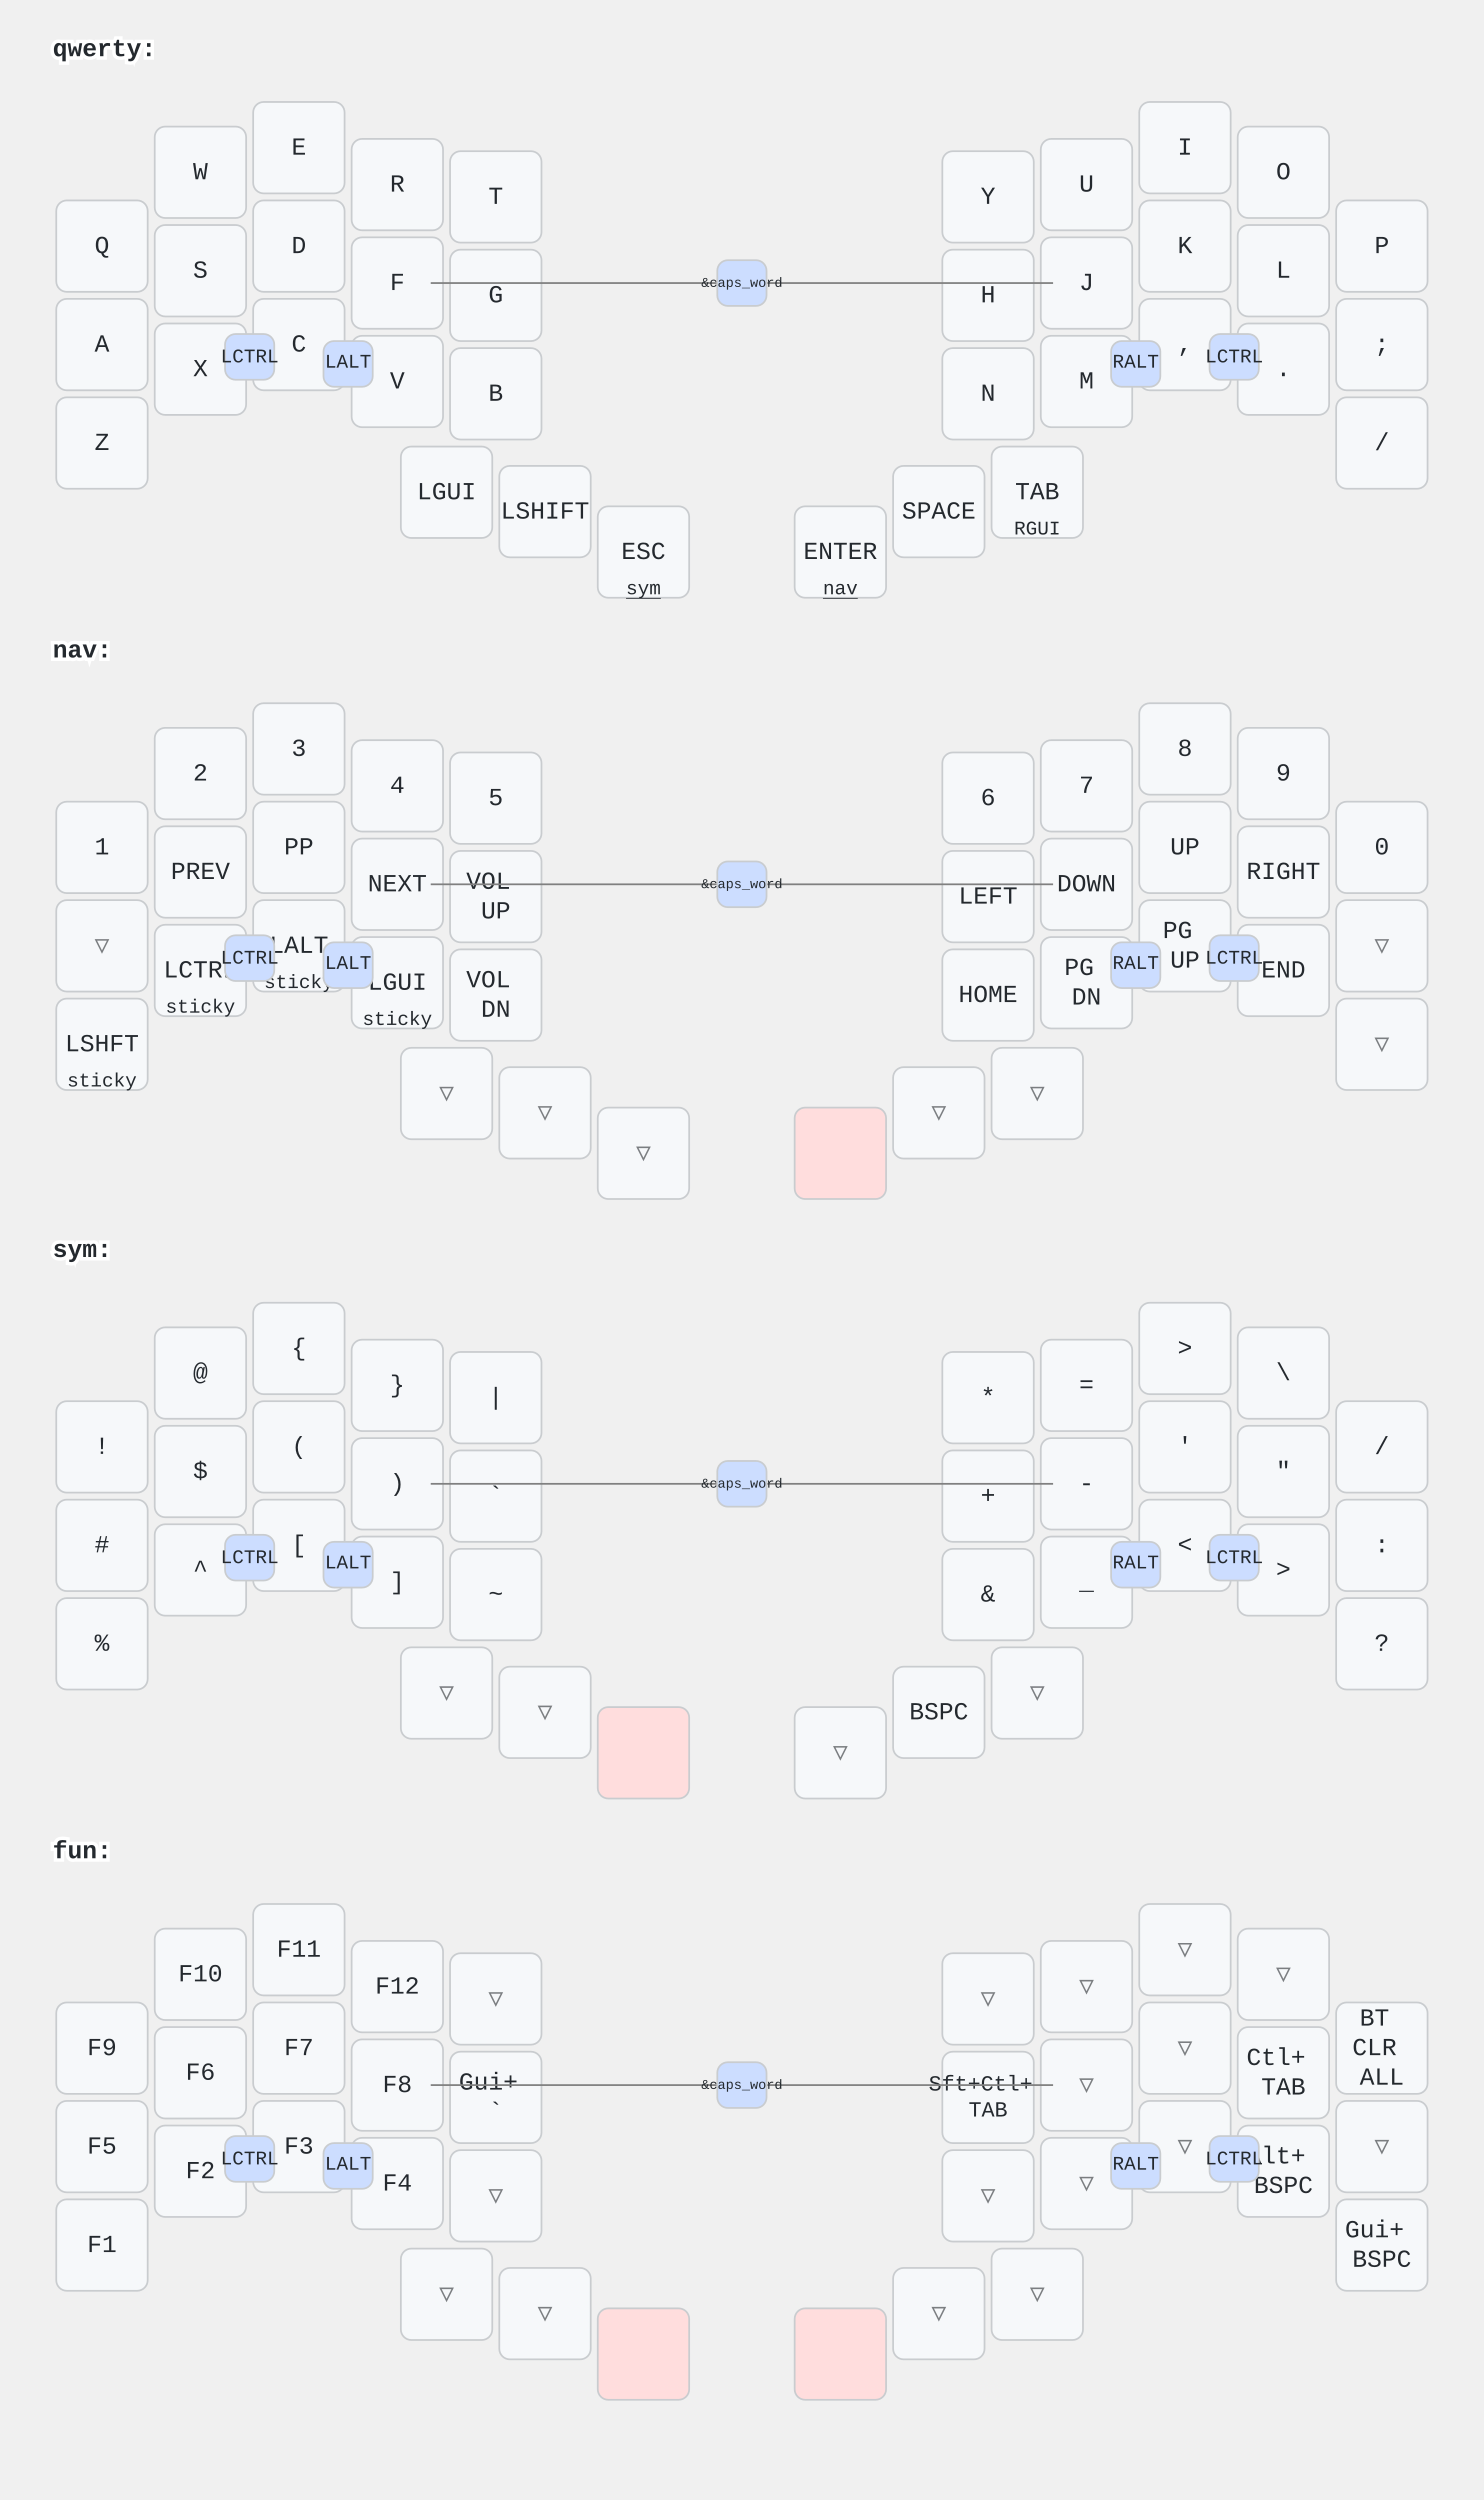
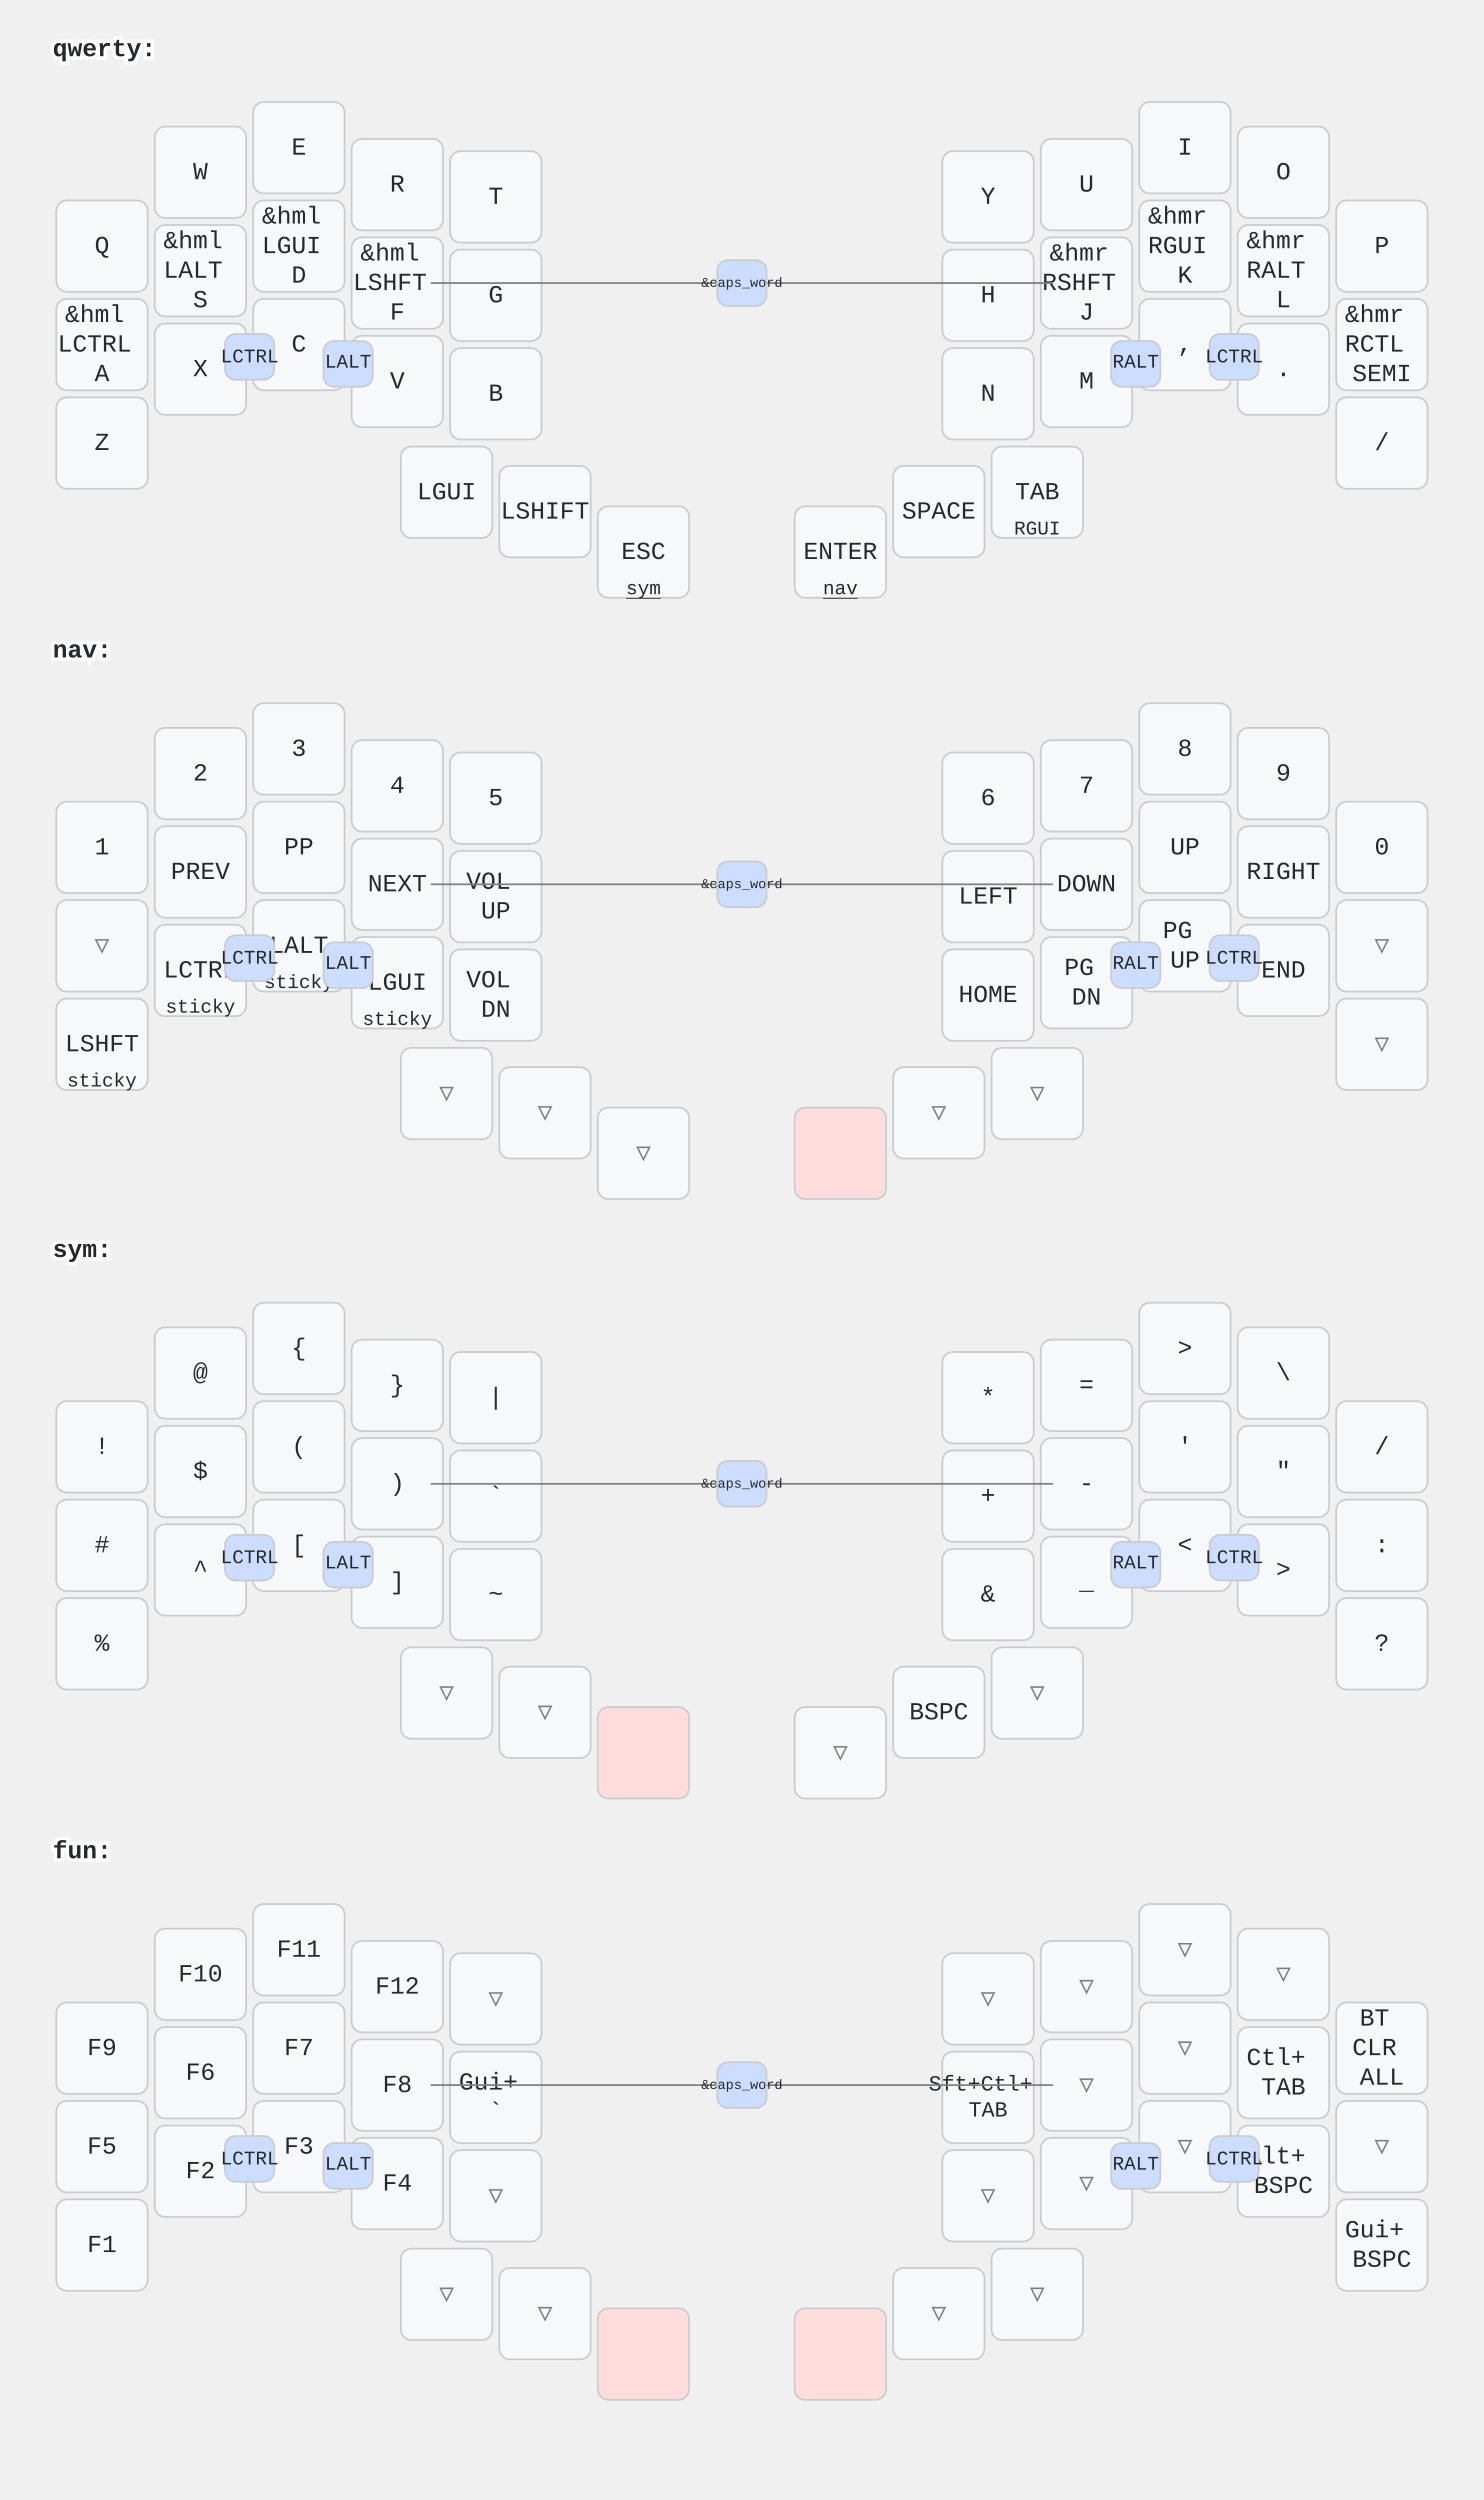
<svg xmlns="http://www.w3.org/2000/svg" width="844" height="1422" viewBox="0 0 844 1422" class="keymap">
  <style>/* inherit to force styles through use tags */
svg path {
    fill: inherit;
}

/* font and background color specifications */
svg.keymap {
    font-family: SFMono-Regular,Consolas,Liberation Mono,Menlo,monospace;
    font-size: 14px;
    font-kerning: normal;
    text-rendering: optimizeLegibility;
    fill: #24292e;
}

/* default key styling */
rect.key {
    fill: #f6f8fa;
}

rect.key, rect.combo {
    stroke: #c9cccf;
    stroke-width: 1;
}

/* default key side styling, only used is draw_key_sides is set */
rect.side {
    filter: brightness(90%);
}

/* color accent for combo boxes */
rect.combo, rect.combo-separate {
    fill: #cdf;
}

/* color accent for held keys */
rect.held, rect.combo.held {
    fill: #fdd;
}

/* color accent for ghost (optional) keys */
rect.ghost, rect.combo.ghost {
    stroke-dasharray: 4, 4;
    stroke-width: 2;
}

text {
    text-anchor: middle;
    dominant-baseline: middle;
}

/* styling for layer labels */
text.label {
    font-weight: bold;
    text-anchor: start;
    stroke: white;
    stroke-width: 4;
    paint-order: stroke;
}

/* styling for optional footer */
text.footer {
    text-anchor: end;
    dominant-baseline: auto;
    stroke: white;
    stroke-width: 4;
    paint-order: stroke;
}

/* styling for combo tap, and key hold/shifted label text */
text.combo, text.hold, text.shifted {
    font-size: 11px;
}

text.hold {
    text-anchor: middle;
    dominant-baseline: auto;
}

text.shifted {
    text-anchor: middle;
    dominant-baseline: hanging;
}

text.layer-activator {
    text-decoration: underline;
}

/* styling for hold/shifted label text in combo box */
text.combo.hold, text.combo.shifted {
    font-size: 8px;
}

/* lighter symbol for transparent keys */
text.trans {
    fill: #7b7e81;
}

/* styling for combo dendrons */
path.combo {
    stroke-width: 1;
    stroke: gray;
    fill: none;
}

/* Start Tabler Icons Cleanup */
/* cannot use height/width with glyphs */
.icon-tabler &gt; path {
    fill: inherit;
    stroke: inherit;
    stroke-width: 2;
}
/* hide tabler's default box */
.icon-tabler &gt; path[stroke="none"][fill="none"] {
    visibility: hidden;
}
/* End Tabler Icons Cleanup */
</style>
  <g transform="translate(30, 0)" class="layer-qwerty">
    <text x="0" y="28" class="label" id="qwerty">qwerty:</text>
    <g transform="translate(0, 56)">
      <g transform="translate(28, 84)" class="key keypos-0">
        <rect rx="6" ry="6" x="-26" y="-26" width="52" height="52" class="key" />
        <text x="0" y="0" class="key tap">Q</text>
      </g>
      <g transform="translate(84, 42)" class="key keypos-1">
        <rect rx="6" ry="6" x="-26" y="-26" width="52" height="52" class="key" />
        <text x="0" y="0" class="key tap">W</text>
      </g>
      <g transform="translate(140, 28)" class="key keypos-2">
        <rect rx="6" ry="6" x="-26" y="-26" width="52" height="52" class="key" />
        <text x="0" y="0" class="key tap">E</text>
      </g>
      <g transform="translate(196, 49)" class="key keypos-3">
        <rect rx="6" ry="6" x="-26" y="-26" width="52" height="52" class="key" />
        <text x="0" y="0" class="key tap">R</text>
      </g>
      <g transform="translate(252, 56)" class="key keypos-4">
        <rect rx="6" ry="6" x="-26" y="-26" width="52" height="52" class="key" />
        <text x="0" y="0" class="key tap">T</text>
      </g>
      <g transform="translate(532, 56)" class="key keypos-5">
        <rect rx="6" ry="6" x="-26" y="-26" width="52" height="52" class="key" />
        <text x="0" y="0" class="key tap">Y</text>
      </g>
      <g transform="translate(588, 49)" class="key keypos-6">
        <rect rx="6" ry="6" x="-26" y="-26" width="52" height="52" class="key" />
        <text x="0" y="0" class="key tap">U</text>
      </g>
      <g transform="translate(644, 28)" class="key keypos-7">
        <rect rx="6" ry="6" x="-26" y="-26" width="52" height="52" class="key" />
        <text x="0" y="0" class="key tap">I</text>
      </g>
      <g transform="translate(700, 42)" class="key keypos-8">
        <rect rx="6" ry="6" x="-26" y="-26" width="52" height="52" class="key" />
        <text x="0" y="0" class="key tap">O</text>
      </g>
      <g transform="translate(756, 84)" class="key keypos-9">
        <rect rx="6" ry="6" x="-26" y="-26" width="52" height="52" class="key" />
        <text x="0" y="0" class="key tap">P</text>
      </g>
      <g transform="translate(28, 140)" class="key keypos-10">
        <rect rx="6" ry="6" x="-26" y="-26" width="52" height="52" class="key" />
-         <text x="0" y="0" class="key tap">A</text>
+         <text x="0" y="0" class="key tap">
+           <tspan x="0" dy="-1.2em">&amp;hml</tspan>
+           <tspan x="0" dy="1.2em">LCTRL</tspan>
+           <tspan x="0" dy="1.2em">A</tspan>
+         </text>
      </g>
      <g transform="translate(84, 98)" class="key keypos-11">
        <rect rx="6" ry="6" x="-26" y="-26" width="52" height="52" class="key" />
-         <text x="0" y="0" class="key tap">S</text>
+         <text x="0" y="0" class="key tap">
+           <tspan x="0" dy="-1.2em">&amp;hml</tspan>
+           <tspan x="0" dy="1.2em">LALT</tspan>
+           <tspan x="0" dy="1.2em">S</tspan>
+         </text>
      </g>
      <g transform="translate(140, 84)" class="key keypos-12">
        <rect rx="6" ry="6" x="-26" y="-26" width="52" height="52" class="key" />
-         <text x="0" y="0" class="key tap">D</text>
+         <text x="0" y="0" class="key tap">
+           <tspan x="0" dy="-1.2em">&amp;hml</tspan>
+           <tspan x="0" dy="1.2em">LGUI</tspan>
+           <tspan x="0" dy="1.2em">D</tspan>
+         </text>
      </g>
      <g transform="translate(196, 105)" class="key keypos-13">
        <rect rx="6" ry="6" x="-26" y="-26" width="52" height="52" class="key" />
-         <text x="0" y="0" class="key tap">F</text>
+         <text x="0" y="0" class="key tap">
+           <tspan x="0" dy="-1.2em">&amp;hml</tspan>
+           <tspan x="0" dy="1.2em">LSHFT</tspan>
+           <tspan x="0" dy="1.2em">F</tspan>
+         </text>
      </g>
      <g transform="translate(252, 112)" class="key keypos-14">
        <rect rx="6" ry="6" x="-26" y="-26" width="52" height="52" class="key" />
        <text x="0" y="0" class="key tap">G</text>
      </g>
      <g transform="translate(532, 112)" class="key keypos-15">
        <rect rx="6" ry="6" x="-26" y="-26" width="52" height="52" class="key" />
        <text x="0" y="0" class="key tap">H</text>
      </g>
      <g transform="translate(588, 105)" class="key keypos-16">
        <rect rx="6" ry="6" x="-26" y="-26" width="52" height="52" class="key" />
-         <text x="0" y="0" class="key tap">J</text>
+         <text x="0" y="0" class="key tap">
+           <tspan x="0" dy="-1.2em">&amp;hmr</tspan>
+           <tspan x="0" dy="1.2em">RSHFT</tspan>
+           <tspan x="0" dy="1.2em">J</tspan>
+         </text>
      </g>
      <g transform="translate(644, 84)" class="key keypos-17">
        <rect rx="6" ry="6" x="-26" y="-26" width="52" height="52" class="key" />
-         <text x="0" y="0" class="key tap">K</text>
+         <text x="0" y="0" class="key tap">
+           <tspan x="0" dy="-1.2em">&amp;hmr</tspan>
+           <tspan x="0" dy="1.2em">RGUI</tspan>
+           <tspan x="0" dy="1.2em">K</tspan>
+         </text>
      </g>
      <g transform="translate(700, 98)" class="key keypos-18">
        <rect rx="6" ry="6" x="-26" y="-26" width="52" height="52" class="key" />
-         <text x="0" y="0" class="key tap">L</text>
+         <text x="0" y="0" class="key tap">
+           <tspan x="0" dy="-1.2em">&amp;hmr</tspan>
+           <tspan x="0" dy="1.2em">RALT</tspan>
+           <tspan x="0" dy="1.2em">L</tspan>
+         </text>
      </g>
      <g transform="translate(756, 140)" class="key keypos-19">
        <rect rx="6" ry="6" x="-26" y="-26" width="52" height="52" class="key" />
-         <text x="0" y="0" class="key tap">;</text>
+         <text x="0" y="0" class="key tap">
+           <tspan x="0" dy="-1.2em">&amp;hmr</tspan>
+           <tspan x="0" dy="1.2em">RCTL</tspan>
+           <tspan x="0" dy="1.2em">SEMI</tspan>
+         </text>
      </g>
      <g transform="translate(28, 196)" class="key keypos-20">
        <rect rx="6" ry="6" x="-26" y="-26" width="52" height="52" class="key" />
        <text x="0" y="0" class="key tap">Z</text>
      </g>
      <g transform="translate(84, 154)" class="key keypos-21">
        <rect rx="6" ry="6" x="-26" y="-26" width="52" height="52" class="key" />
        <text x="0" y="0" class="key tap">X</text>
      </g>
      <g transform="translate(140, 140)" class="key keypos-22">
        <rect rx="6" ry="6" x="-26" y="-26" width="52" height="52" class="key" />
        <text x="0" y="0" class="key tap">C</text>
      </g>
      <g transform="translate(196, 161)" class="key keypos-23">
        <rect rx="6" ry="6" x="-26" y="-26" width="52" height="52" class="key" />
        <text x="0" y="0" class="key tap">V</text>
      </g>
      <g transform="translate(252, 168)" class="key keypos-24">
        <rect rx="6" ry="6" x="-26" y="-26" width="52" height="52" class="key" />
        <text x="0" y="0" class="key tap">B</text>
      </g>
      <g transform="translate(532, 168)" class="key keypos-25">
        <rect rx="6" ry="6" x="-26" y="-26" width="52" height="52" class="key" />
        <text x="0" y="0" class="key tap">N</text>
      </g>
      <g transform="translate(588, 161)" class="key keypos-26">
        <rect rx="6" ry="6" x="-26" y="-26" width="52" height="52" class="key" />
        <text x="0" y="0" class="key tap">M</text>
      </g>
      <g transform="translate(644, 140)" class="key keypos-27">
        <rect rx="6" ry="6" x="-26" y="-26" width="52" height="52" class="key" />
        <text x="0" y="0" class="key tap">,</text>
      </g>
      <g transform="translate(700, 154)" class="key keypos-28">
        <rect rx="6" ry="6" x="-26" y="-26" width="52" height="52" class="key" />
        <text x="0" y="0" class="key tap">.</text>
      </g>
      <g transform="translate(756, 196)" class="key keypos-29">
        <rect rx="6" ry="6" x="-26" y="-26" width="52" height="52" class="key" />
        <text x="0" y="0" class="key tap">/</text>
      </g>
      <g transform="translate(224, 224)" class="key keypos-30">
        <rect rx="6" ry="6" x="-26" y="-26" width="52" height="52" class="key" />
        <text x="0" y="0" class="key tap">LGUI</text>
      </g>
      <g transform="translate(280, 235)" class="key keypos-31">
        <rect rx="6" ry="6" x="-26" y="-26" width="52" height="52" class="key" />
        <text x="0" y="0" class="key tap">LSHIFT</text>
      </g>
      <g transform="translate(336, 258)" class="key keypos-32">
        <rect rx="6" ry="6" x="-26" y="-26" width="52" height="52" class="key" />
        <text x="0" y="0" class="key tap">ESC</text>
        <a href="#sym">
          <text x="0" y="24" class="key hold layer-activator">sym</text>
        </a>
      </g>
      <g transform="translate(448, 258)" class="key keypos-33">
        <rect rx="6" ry="6" x="-26" y="-26" width="52" height="52" class="key" />
        <text x="0" y="0" class="key tap">ENTER</text>
        <a href="#nav">
          <text x="0" y="24" class="key hold layer-activator">nav</text>
        </a>
      </g>
      <g transform="translate(504, 235)" class="key keypos-34">
        <rect rx="6" ry="6" x="-26" y="-26" width="52" height="52" class="key" />
        <text x="0" y="0" class="key tap">SPACE</text>
      </g>
      <g transform="translate(560, 224)" class="key keypos-35">
        <rect rx="6" ry="6" x="-26" y="-26" width="52" height="52" class="key" />
        <text x="0" y="0" class="key tap">TAB</text>
        <text x="0" y="24" class="key hold">RGUI</text>
      </g>
      <g class="combo combopos-0">
        <path d="M392,105 l-177,0" class="combo" />
        <path d="M392,105 l177,0" class="combo" />
        <rect rx="6" ry="6" x="378" y="92" width="28" height="26" class="combo" />
        <text x="392" y="105" class="combo tap">
          <tspan style="font-size: 70%">&amp;caps_word</tspan>
        </text>
      </g>
      <g class="combo combopos-1">
        <rect rx="6" ry="6" x="98" y="134" width="28" height="26" class="combo" />
        <text x="112" y="147" class="combo tap">LCTRL</text>
      </g>
      <g class="combo combopos-2">
        <rect rx="6" ry="6" x="154" y="138" width="28" height="26" class="combo" />
        <text x="168" y="150" class="combo tap">LALT</text>
      </g>
      <g class="combo combopos-3">
        <rect rx="6" ry="6" x="602" y="138" width="28" height="26" class="combo" />
        <text x="616" y="150" class="combo tap">RALT</text>
      </g>
      <g class="combo combopos-4">
        <rect rx="6" ry="6" x="658" y="134" width="28" height="26" class="combo" />
        <text x="672" y="147" class="combo tap">LCTRL</text>
      </g>
    </g>
  </g>
  <g transform="translate(30, 342)" class="layer-nav">
    <text x="0" y="28" class="label" id="nav">nav:</text>
    <g transform="translate(0, 56)">
      <g transform="translate(28, 84)" class="key keypos-0">
        <rect rx="6" ry="6" x="-26" y="-26" width="52" height="52" class="key" />
        <text x="0" y="0" class="key tap">1</text>
      </g>
      <g transform="translate(84, 42)" class="key keypos-1">
        <rect rx="6" ry="6" x="-26" y="-26" width="52" height="52" class="key" />
        <text x="0" y="0" class="key tap">2</text>
      </g>
      <g transform="translate(140, 28)" class="key keypos-2">
        <rect rx="6" ry="6" x="-26" y="-26" width="52" height="52" class="key" />
        <text x="0" y="0" class="key tap">3</text>
      </g>
      <g transform="translate(196, 49)" class="key keypos-3">
        <rect rx="6" ry="6" x="-26" y="-26" width="52" height="52" class="key" />
        <text x="0" y="0" class="key tap">4</text>
      </g>
      <g transform="translate(252, 56)" class="key keypos-4">
        <rect rx="6" ry="6" x="-26" y="-26" width="52" height="52" class="key" />
        <text x="0" y="0" class="key tap">5</text>
      </g>
      <g transform="translate(532, 56)" class="key keypos-5">
        <rect rx="6" ry="6" x="-26" y="-26" width="52" height="52" class="key" />
        <text x="0" y="0" class="key tap">6</text>
      </g>
      <g transform="translate(588, 49)" class="key keypos-6">
        <rect rx="6" ry="6" x="-26" y="-26" width="52" height="52" class="key" />
        <text x="0" y="0" class="key tap">7</text>
      </g>
      <g transform="translate(644, 28)" class="key keypos-7">
        <rect rx="6" ry="6" x="-26" y="-26" width="52" height="52" class="key" />
        <text x="0" y="0" class="key tap">8</text>
      </g>
      <g transform="translate(700, 42)" class="key keypos-8">
        <rect rx="6" ry="6" x="-26" y="-26" width="52" height="52" class="key" />
        <text x="0" y="0" class="key tap">9</text>
      </g>
      <g transform="translate(756, 84)" class="key keypos-9">
        <rect rx="6" ry="6" x="-26" y="-26" width="52" height="52" class="key" />
        <text x="0" y="0" class="key tap">0</text>
      </g>
      <g transform="translate(28, 140)" class="key trans keypos-10">
        <rect rx="6" ry="6" x="-26" y="-26" width="52" height="52" class="key trans" />
        <text x="0" y="0" class="key trans tap">▽</text>
      </g>
      <g transform="translate(84, 98)" class="key keypos-11">
        <rect rx="6" ry="6" x="-26" y="-26" width="52" height="52" class="key" />
        <text x="0" y="0" class="key tap">PREV</text>
      </g>
      <g transform="translate(140, 84)" class="key keypos-12">
        <rect rx="6" ry="6" x="-26" y="-26" width="52" height="52" class="key" />
        <text x="0" y="0" class="key tap">PP</text>
      </g>
      <g transform="translate(196, 105)" class="key keypos-13">
        <rect rx="6" ry="6" x="-26" y="-26" width="52" height="52" class="key" />
        <text x="0" y="0" class="key tap">NEXT</text>
      </g>
      <g transform="translate(252, 112)" class="key keypos-14">
        <rect rx="6" ry="6" x="-26" y="-26" width="52" height="52" class="key" />
        <text x="0" y="0" class="key tap">
          <tspan x="0" dy="-0.6em">VOL</tspan>
          <tspan x="0" dy="1.2em">UP</tspan>
        </text>
      </g>
      <g transform="translate(532, 112)" class="key keypos-15">
        <rect rx="6" ry="6" x="-26" y="-26" width="52" height="52" class="key" />
        <text x="0" y="0" class="key tap">LEFT</text>
      </g>
      <g transform="translate(588, 105)" class="key keypos-16">
        <rect rx="6" ry="6" x="-26" y="-26" width="52" height="52" class="key" />
        <text x="0" y="0" class="key tap">DOWN</text>
      </g>
      <g transform="translate(644, 84)" class="key keypos-17">
        <rect rx="6" ry="6" x="-26" y="-26" width="52" height="52" class="key" />
        <text x="0" y="0" class="key tap">UP</text>
      </g>
      <g transform="translate(700, 98)" class="key keypos-18">
        <rect rx="6" ry="6" x="-26" y="-26" width="52" height="52" class="key" />
        <text x="0" y="0" class="key tap">RIGHT</text>
      </g>
      <g transform="translate(756, 140)" class="key trans keypos-19">
        <rect rx="6" ry="6" x="-26" y="-26" width="52" height="52" class="key trans" />
        <text x="0" y="0" class="key trans tap">▽</text>
      </g>
      <g transform="translate(28, 196)" class="key keypos-20">
        <rect rx="6" ry="6" x="-26" y="-26" width="52" height="52" class="key" />
        <text x="0" y="0" class="key tap">LSHFT</text>
        <text x="0" y="24" class="key hold">sticky</text>
      </g>
      <g transform="translate(84, 154)" class="key keypos-21">
        <rect rx="6" ry="6" x="-26" y="-26" width="52" height="52" class="key" />
        <text x="0" y="0" class="key tap">LCTRL</text>
        <text x="0" y="24" class="key hold">sticky</text>
      </g>
      <g transform="translate(140, 140)" class="key keypos-22">
        <rect rx="6" ry="6" x="-26" y="-26" width="52" height="52" class="key" />
        <text x="0" y="0" class="key tap">LALT</text>
        <text x="0" y="24" class="key hold">sticky</text>
      </g>
      <g transform="translate(196, 161)" class="key keypos-23">
        <rect rx="6" ry="6" x="-26" y="-26" width="52" height="52" class="key" />
        <text x="0" y="0" class="key tap">LGUI</text>
        <text x="0" y="24" class="key hold">sticky</text>
      </g>
      <g transform="translate(252, 168)" class="key keypos-24">
        <rect rx="6" ry="6" x="-26" y="-26" width="52" height="52" class="key" />
        <text x="0" y="0" class="key tap">
          <tspan x="0" dy="-0.6em">VOL</tspan>
          <tspan x="0" dy="1.2em">DN</tspan>
        </text>
      </g>
      <g transform="translate(532, 168)" class="key keypos-25">
        <rect rx="6" ry="6" x="-26" y="-26" width="52" height="52" class="key" />
        <text x="0" y="0" class="key tap">HOME</text>
      </g>
      <g transform="translate(588, 161)" class="key keypos-26">
        <rect rx="6" ry="6" x="-26" y="-26" width="52" height="52" class="key" />
        <text x="0" y="0" class="key tap">
          <tspan x="0" dy="-0.6em">PG</tspan>
          <tspan x="0" dy="1.2em">DN</tspan>
        </text>
      </g>
      <g transform="translate(644, 140)" class="key keypos-27">
        <rect rx="6" ry="6" x="-26" y="-26" width="52" height="52" class="key" />
        <text x="0" y="0" class="key tap">
          <tspan x="0" dy="-0.6em">PG</tspan>
          <tspan x="0" dy="1.2em">UP</tspan>
        </text>
      </g>
      <g transform="translate(700, 154)" class="key keypos-28">
        <rect rx="6" ry="6" x="-26" y="-26" width="52" height="52" class="key" />
        <text x="0" y="0" class="key tap">END</text>
      </g>
      <g transform="translate(756, 196)" class="key trans keypos-29">
        <rect rx="6" ry="6" x="-26" y="-26" width="52" height="52" class="key trans" />
        <text x="0" y="0" class="key trans tap">▽</text>
      </g>
      <g transform="translate(224, 224)" class="key trans keypos-30">
        <rect rx="6" ry="6" x="-26" y="-26" width="52" height="52" class="key trans" />
        <text x="0" y="0" class="key trans tap">▽</text>
      </g>
      <g transform="translate(280, 235)" class="key trans keypos-31">
        <rect rx="6" ry="6" x="-26" y="-26" width="52" height="52" class="key trans" />
        <text x="0" y="0" class="key trans tap">▽</text>
      </g>
      <g transform="translate(336, 258)" class="key trans keypos-32">
        <rect rx="6" ry="6" x="-26" y="-26" width="52" height="52" class="key trans" />
        <text x="0" y="0" class="key trans tap">▽</text>
      </g>
      <g transform="translate(448, 258)" class="key held keypos-33">
        <rect rx="6" ry="6" x="-26" y="-26" width="52" height="52" class="key held" />
      </g>
      <g transform="translate(504, 235)" class="key trans keypos-34">
        <rect rx="6" ry="6" x="-26" y="-26" width="52" height="52" class="key trans" />
        <text x="0" y="0" class="key trans tap">▽</text>
      </g>
      <g transform="translate(560, 224)" class="key trans keypos-35">
        <rect rx="6" ry="6" x="-26" y="-26" width="52" height="52" class="key trans" />
        <text x="0" y="0" class="key trans tap">▽</text>
      </g>
      <g class="combo combopos-0">
        <path d="M392,105 l-177,0" class="combo" />
        <path d="M392,105 l177,0" class="combo" />
        <rect rx="6" ry="6" x="378" y="92" width="28" height="26" class="combo" />
        <text x="392" y="105" class="combo tap">
          <tspan style="font-size: 70%">&amp;caps_word</tspan>
        </text>
      </g>
      <g class="combo combopos-1">
        <rect rx="6" ry="6" x="98" y="134" width="28" height="26" class="combo" />
        <text x="112" y="147" class="combo tap">LCTRL</text>
      </g>
      <g class="combo combopos-2">
        <rect rx="6" ry="6" x="154" y="138" width="28" height="26" class="combo" />
        <text x="168" y="150" class="combo tap">LALT</text>
      </g>
      <g class="combo combopos-3">
        <rect rx="6" ry="6" x="602" y="138" width="28" height="26" class="combo" />
        <text x="616" y="150" class="combo tap">RALT</text>
      </g>
      <g class="combo combopos-4">
        <rect rx="6" ry="6" x="658" y="134" width="28" height="26" class="combo" />
        <text x="672" y="147" class="combo tap">LCTRL</text>
      </g>
    </g>
  </g>
  <g transform="translate(30, 683)" class="layer-sym">
    <text x="0" y="28" class="label" id="sym">sym:</text>
    <g transform="translate(0, 56)">
      <g transform="translate(28, 84)" class="key keypos-0">
        <rect rx="6" ry="6" x="-26" y="-26" width="52" height="52" class="key" />
        <text x="0" y="0" class="key tap">!</text>
      </g>
      <g transform="translate(84, 42)" class="key keypos-1">
        <rect rx="6" ry="6" x="-26" y="-26" width="52" height="52" class="key" />
        <text x="0" y="0" class="key tap">@</text>
      </g>
      <g transform="translate(140, 28)" class="key keypos-2">
        <rect rx="6" ry="6" x="-26" y="-26" width="52" height="52" class="key" />
        <text x="0" y="0" class="key tap">{</text>
      </g>
      <g transform="translate(196, 49)" class="key keypos-3">
        <rect rx="6" ry="6" x="-26" y="-26" width="52" height="52" class="key" />
        <text x="0" y="0" class="key tap">}</text>
      </g>
      <g transform="translate(252, 56)" class="key keypos-4">
        <rect rx="6" ry="6" x="-26" y="-26" width="52" height="52" class="key" />
        <text x="0" y="0" class="key tap">|</text>
      </g>
      <g transform="translate(532, 56)" class="key keypos-5">
        <rect rx="6" ry="6" x="-26" y="-26" width="52" height="52" class="key" />
        <text x="0" y="0" class="key tap">*</text>
      </g>
      <g transform="translate(588, 49)" class="key keypos-6">
        <rect rx="6" ry="6" x="-26" y="-26" width="52" height="52" class="key" />
        <text x="0" y="0" class="key tap">=</text>
      </g>
      <g transform="translate(644, 28)" class="key keypos-7">
        <rect rx="6" ry="6" x="-26" y="-26" width="52" height="52" class="key" />
        <text x="0" y="0" class="key tap">&gt;</text>
      </g>
      <g transform="translate(700, 42)" class="key keypos-8">
        <rect rx="6" ry="6" x="-26" y="-26" width="52" height="52" class="key" />
        <text x="0" y="0" class="key tap">\</text>
      </g>
      <g transform="translate(756, 84)" class="key keypos-9">
        <rect rx="6" ry="6" x="-26" y="-26" width="52" height="52" class="key" />
        <text x="0" y="0" class="key tap">/</text>
      </g>
      <g transform="translate(28, 140)" class="key keypos-10">
        <rect rx="6" ry="6" x="-26" y="-26" width="52" height="52" class="key" />
        <text x="0" y="0" class="key tap">#</text>
      </g>
      <g transform="translate(84, 98)" class="key keypos-11">
        <rect rx="6" ry="6" x="-26" y="-26" width="52" height="52" class="key" />
        <text x="0" y="0" class="key tap">$</text>
      </g>
      <g transform="translate(140, 84)" class="key keypos-12">
        <rect rx="6" ry="6" x="-26" y="-26" width="52" height="52" class="key" />
        <text x="0" y="0" class="key tap">(</text>
      </g>
      <g transform="translate(196, 105)" class="key keypos-13">
        <rect rx="6" ry="6" x="-26" y="-26" width="52" height="52" class="key" />
        <text x="0" y="0" class="key tap">)</text>
      </g>
      <g transform="translate(252, 112)" class="key keypos-14">
        <rect rx="6" ry="6" x="-26" y="-26" width="52" height="52" class="key" />
        <text x="0" y="0" class="key tap">`</text>
      </g>
      <g transform="translate(532, 112)" class="key keypos-15">
        <rect rx="6" ry="6" x="-26" y="-26" width="52" height="52" class="key" />
        <text x="0" y="0" class="key tap">+</text>
      </g>
      <g transform="translate(588, 105)" class="key keypos-16">
        <rect rx="6" ry="6" x="-26" y="-26" width="52" height="52" class="key" />
        <text x="0" y="0" class="key tap">-</text>
      </g>
      <g transform="translate(644, 84)" class="key keypos-17">
        <rect rx="6" ry="6" x="-26" y="-26" width="52" height="52" class="key" />
        <text x="0" y="0" class="key tap">'</text>
      </g>
      <g transform="translate(700, 98)" class="key keypos-18">
        <rect rx="6" ry="6" x="-26" y="-26" width="52" height="52" class="key" />
        <text x="0" y="0" class="key tap">"</text>
      </g>
      <g transform="translate(756, 140)" class="key keypos-19">
        <rect rx="6" ry="6" x="-26" y="-26" width="52" height="52" class="key" />
        <text x="0" y="0" class="key tap">:</text>
      </g>
      <g transform="translate(28, 196)" class="key keypos-20">
        <rect rx="6" ry="6" x="-26" y="-26" width="52" height="52" class="key" />
        <text x="0" y="0" class="key tap">%</text>
      </g>
      <g transform="translate(84, 154)" class="key keypos-21">
        <rect rx="6" ry="6" x="-26" y="-26" width="52" height="52" class="key" />
        <text x="0" y="0" class="key tap">^</text>
      </g>
      <g transform="translate(140, 140)" class="key keypos-22">
        <rect rx="6" ry="6" x="-26" y="-26" width="52" height="52" class="key" />
        <text x="0" y="0" class="key tap">[</text>
      </g>
      <g transform="translate(196, 161)" class="key keypos-23">
        <rect rx="6" ry="6" x="-26" y="-26" width="52" height="52" class="key" />
        <text x="0" y="0" class="key tap">]</text>
      </g>
      <g transform="translate(252, 168)" class="key keypos-24">
        <rect rx="6" ry="6" x="-26" y="-26" width="52" height="52" class="key" />
        <text x="0" y="0" class="key tap">~</text>
      </g>
      <g transform="translate(532, 168)" class="key keypos-25">
        <rect rx="6" ry="6" x="-26" y="-26" width="52" height="52" class="key" />
        <text x="0" y="0" class="key tap">&amp;</text>
      </g>
      <g transform="translate(588, 161)" class="key keypos-26">
        <rect rx="6" ry="6" x="-26" y="-26" width="52" height="52" class="key" />
        <text x="0" y="0" class="key tap">_</text>
      </g>
      <g transform="translate(644, 140)" class="key keypos-27">
        <rect rx="6" ry="6" x="-26" y="-26" width="52" height="52" class="key" />
        <text x="0" y="0" class="key tap">&lt;</text>
      </g>
      <g transform="translate(700, 154)" class="key keypos-28">
        <rect rx="6" ry="6" x="-26" y="-26" width="52" height="52" class="key" />
        <text x="0" y="0" class="key tap">&gt;</text>
      </g>
      <g transform="translate(756, 196)" class="key keypos-29">
        <rect rx="6" ry="6" x="-26" y="-26" width="52" height="52" class="key" />
        <text x="0" y="0" class="key tap">?</text>
      </g>
      <g transform="translate(224, 224)" class="key trans keypos-30">
        <rect rx="6" ry="6" x="-26" y="-26" width="52" height="52" class="key trans" />
        <text x="0" y="0" class="key trans tap">▽</text>
      </g>
      <g transform="translate(280, 235)" class="key trans keypos-31">
        <rect rx="6" ry="6" x="-26" y="-26" width="52" height="52" class="key trans" />
        <text x="0" y="0" class="key trans tap">▽</text>
      </g>
      <g transform="translate(336, 258)" class="key held keypos-32">
        <rect rx="6" ry="6" x="-26" y="-26" width="52" height="52" class="key held" />
      </g>
      <g transform="translate(448, 258)" class="key trans keypos-33">
        <rect rx="6" ry="6" x="-26" y="-26" width="52" height="52" class="key trans" />
        <text x="0" y="0" class="key trans tap">▽</text>
      </g>
      <g transform="translate(504, 235)" class="key keypos-34">
        <rect rx="6" ry="6" x="-26" y="-26" width="52" height="52" class="key" />
        <text x="0" y="0" class="key tap">BSPC</text>
      </g>
      <g transform="translate(560, 224)" class="key trans keypos-35">
        <rect rx="6" ry="6" x="-26" y="-26" width="52" height="52" class="key trans" />
        <text x="0" y="0" class="key trans tap">▽</text>
      </g>
      <g class="combo combopos-0">
        <path d="M392,105 l-177,0" class="combo" />
        <path d="M392,105 l177,0" class="combo" />
        <rect rx="6" ry="6" x="378" y="92" width="28" height="26" class="combo" />
        <text x="392" y="105" class="combo tap">
          <tspan style="font-size: 70%">&amp;caps_word</tspan>
        </text>
      </g>
      <g class="combo combopos-1">
        <rect rx="6" ry="6" x="98" y="134" width="28" height="26" class="combo" />
        <text x="112" y="147" class="combo tap">LCTRL</text>
      </g>
      <g class="combo combopos-2">
        <rect rx="6" ry="6" x="154" y="138" width="28" height="26" class="combo" />
        <text x="168" y="150" class="combo tap">LALT</text>
      </g>
      <g class="combo combopos-3">
        <rect rx="6" ry="6" x="602" y="138" width="28" height="26" class="combo" />
        <text x="616" y="150" class="combo tap">RALT</text>
      </g>
      <g class="combo combopos-4">
        <rect rx="6" ry="6" x="658" y="134" width="28" height="26" class="combo" />
        <text x="672" y="147" class="combo tap">LCTRL</text>
      </g>
    </g>
  </g>
  <g transform="translate(30, 1025)" class="layer-fun">
    <text x="0" y="28" class="label" id="fun">fun:</text>
    <g transform="translate(0, 56)">
      <g transform="translate(28, 84)" class="key keypos-0">
        <rect rx="6" ry="6" x="-26" y="-26" width="52" height="52" class="key" />
        <text x="0" y="0" class="key tap">F9</text>
      </g>
      <g transform="translate(84, 42)" class="key keypos-1">
        <rect rx="6" ry="6" x="-26" y="-26" width="52" height="52" class="key" />
        <text x="0" y="0" class="key tap">F10</text>
      </g>
      <g transform="translate(140, 28)" class="key keypos-2">
        <rect rx="6" ry="6" x="-26" y="-26" width="52" height="52" class="key" />
        <text x="0" y="0" class="key tap">F11</text>
      </g>
      <g transform="translate(196, 49)" class="key keypos-3">
        <rect rx="6" ry="6" x="-26" y="-26" width="52" height="52" class="key" />
        <text x="0" y="0" class="key tap">F12</text>
      </g>
      <g transform="translate(252, 56)" class="key trans keypos-4">
        <rect rx="6" ry="6" x="-26" y="-26" width="52" height="52" class="key trans" />
        <text x="0" y="0" class="key trans tap">▽</text>
      </g>
      <g transform="translate(532, 56)" class="key trans keypos-5">
        <rect rx="6" ry="6" x="-26" y="-26" width="52" height="52" class="key trans" />
        <text x="0" y="0" class="key trans tap">▽</text>
      </g>
      <g transform="translate(588, 49)" class="key trans keypos-6">
        <rect rx="6" ry="6" x="-26" y="-26" width="52" height="52" class="key trans" />
        <text x="0" y="0" class="key trans tap">▽</text>
      </g>
      <g transform="translate(644, 28)" class="key trans keypos-7">
        <rect rx="6" ry="6" x="-26" y="-26" width="52" height="52" class="key trans" />
        <text x="0" y="0" class="key trans tap">▽</text>
      </g>
      <g transform="translate(700, 42)" class="key trans keypos-8">
        <rect rx="6" ry="6" x="-26" y="-26" width="52" height="52" class="key trans" />
        <text x="0" y="0" class="key trans tap">▽</text>
      </g>
      <g transform="translate(756, 84)" class="key keypos-9">
        <rect rx="6" ry="6" x="-26" y="-26" width="52" height="52" class="key" />
        <text x="0" y="0" class="key tap">
          <tspan x="0" dy="-1.2em">BT</tspan>
          <tspan x="0" dy="1.2em">CLR</tspan>
          <tspan x="0" dy="1.2em">ALL</tspan>
        </text>
      </g>
      <g transform="translate(28, 140)" class="key keypos-10">
        <rect rx="6" ry="6" x="-26" y="-26" width="52" height="52" class="key" />
        <text x="0" y="0" class="key tap">F5</text>
      </g>
      <g transform="translate(84, 98)" class="key keypos-11">
        <rect rx="6" ry="6" x="-26" y="-26" width="52" height="52" class="key" />
        <text x="0" y="0" class="key tap">F6</text>
      </g>
      <g transform="translate(140, 84)" class="key keypos-12">
        <rect rx="6" ry="6" x="-26" y="-26" width="52" height="52" class="key" />
        <text x="0" y="0" class="key tap">F7</text>
      </g>
      <g transform="translate(196, 105)" class="key keypos-13">
        <rect rx="6" ry="6" x="-26" y="-26" width="52" height="52" class="key" />
        <text x="0" y="0" class="key tap">F8</text>
      </g>
      <g transform="translate(252, 112)" class="key keypos-14">
        <rect rx="6" ry="6" x="-26" y="-26" width="52" height="52" class="key" />
        <text x="0" y="0" class="key tap">
          <tspan x="0" dy="-0.6em">Gui+</tspan>
          <tspan x="0" dy="1.2em">`</tspan>
        </text>
      </g>
      <g transform="translate(532, 112)" class="key keypos-15">
        <rect rx="6" ry="6" x="-26" y="-26" width="52" height="52" class="key" />
        <text x="0" y="0" class="key tap">
          <tspan x="0" dy="-0.6em" style="font-size: 88%">Sft+Ctl+</tspan>
          <tspan x="0" dy="1.2em" style="font-size: 88%">TAB</tspan>
        </text>
      </g>
      <g transform="translate(588, 105)" class="key trans keypos-16">
        <rect rx="6" ry="6" x="-26" y="-26" width="52" height="52" class="key trans" />
        <text x="0" y="0" class="key trans tap">▽</text>
      </g>
      <g transform="translate(644, 84)" class="key trans keypos-17">
        <rect rx="6" ry="6" x="-26" y="-26" width="52" height="52" class="key trans" />
        <text x="0" y="0" class="key trans tap">▽</text>
      </g>
      <g transform="translate(700, 98)" class="key keypos-18">
        <rect rx="6" ry="6" x="-26" y="-26" width="52" height="52" class="key" />
        <text x="0" y="0" class="key tap">
          <tspan x="0" dy="-0.6em">Ctl+</tspan>
          <tspan x="0" dy="1.2em">TAB</tspan>
        </text>
      </g>
      <g transform="translate(756, 140)" class="key trans keypos-19">
        <rect rx="6" ry="6" x="-26" y="-26" width="52" height="52" class="key trans" />
        <text x="0" y="0" class="key trans tap">▽</text>
      </g>
      <g transform="translate(28, 196)" class="key keypos-20">
        <rect rx="6" ry="6" x="-26" y="-26" width="52" height="52" class="key" />
        <text x="0" y="0" class="key tap">F1</text>
      </g>
      <g transform="translate(84, 154)" class="key keypos-21">
        <rect rx="6" ry="6" x="-26" y="-26" width="52" height="52" class="key" />
        <text x="0" y="0" class="key tap">F2</text>
      </g>
      <g transform="translate(140, 140)" class="key keypos-22">
        <rect rx="6" ry="6" x="-26" y="-26" width="52" height="52" class="key" />
        <text x="0" y="0" class="key tap">F3</text>
      </g>
      <g transform="translate(196, 161)" class="key keypos-23">
        <rect rx="6" ry="6" x="-26" y="-26" width="52" height="52" class="key" />
        <text x="0" y="0" class="key tap">F4</text>
      </g>
      <g transform="translate(252, 168)" class="key trans keypos-24">
        <rect rx="6" ry="6" x="-26" y="-26" width="52" height="52" class="key trans" />
        <text x="0" y="0" class="key trans tap">▽</text>
      </g>
      <g transform="translate(532, 168)" class="key trans keypos-25">
        <rect rx="6" ry="6" x="-26" y="-26" width="52" height="52" class="key trans" />
        <text x="0" y="0" class="key trans tap">▽</text>
      </g>
      <g transform="translate(588, 161)" class="key trans keypos-26">
        <rect rx="6" ry="6" x="-26" y="-26" width="52" height="52" class="key trans" />
        <text x="0" y="0" class="key trans tap">▽</text>
      </g>
      <g transform="translate(644, 140)" class="key trans keypos-27">
        <rect rx="6" ry="6" x="-26" y="-26" width="52" height="52" class="key trans" />
        <text x="0" y="0" class="key trans tap">▽</text>
      </g>
      <g transform="translate(700, 154)" class="key keypos-28">
        <rect rx="6" ry="6" x="-26" y="-26" width="52" height="52" class="key" />
        <text x="0" y="0" class="key tap">
          <tspan x="0" dy="-0.6em">Alt+</tspan>
          <tspan x="0" dy="1.2em">BSPC</tspan>
        </text>
      </g>
      <g transform="translate(756, 196)" class="key keypos-29">
        <rect rx="6" ry="6" x="-26" y="-26" width="52" height="52" class="key" />
        <text x="0" y="0" class="key tap">
          <tspan x="0" dy="-0.6em">Gui+</tspan>
          <tspan x="0" dy="1.2em">BSPC</tspan>
        </text>
      </g>
      <g transform="translate(224, 224)" class="key trans keypos-30">
        <rect rx="6" ry="6" x="-26" y="-26" width="52" height="52" class="key trans" />
        <text x="0" y="0" class="key trans tap">▽</text>
      </g>
      <g transform="translate(280, 235)" class="key trans keypos-31">
        <rect rx="6" ry="6" x="-26" y="-26" width="52" height="52" class="key trans" />
        <text x="0" y="0" class="key trans tap">▽</text>
      </g>
      <g transform="translate(336, 258)" class="key held keypos-32">
        <rect rx="6" ry="6" x="-26" y="-26" width="52" height="52" class="key held" />
      </g>
      <g transform="translate(448, 258)" class="key held keypos-33">
        <rect rx="6" ry="6" x="-26" y="-26" width="52" height="52" class="key held" />
      </g>
      <g transform="translate(504, 235)" class="key trans keypos-34">
        <rect rx="6" ry="6" x="-26" y="-26" width="52" height="52" class="key trans" />
        <text x="0" y="0" class="key trans tap">▽</text>
      </g>
      <g transform="translate(560, 224)" class="key trans keypos-35">
        <rect rx="6" ry="6" x="-26" y="-26" width="52" height="52" class="key trans" />
        <text x="0" y="0" class="key trans tap">▽</text>
      </g>
      <g class="combo combopos-0">
        <path d="M392,105 l-177,0" class="combo" />
        <path d="M392,105 l177,0" class="combo" />
        <rect rx="6" ry="6" x="378" y="92" width="28" height="26" class="combo" />
        <text x="392" y="105" class="combo tap">
          <tspan style="font-size: 70%">&amp;caps_word</tspan>
        </text>
      </g>
      <g class="combo combopos-1">
        <rect rx="6" ry="6" x="98" y="134" width="28" height="26" class="combo" />
        <text x="112" y="147" class="combo tap">LCTRL</text>
      </g>
      <g class="combo combopos-2">
        <rect rx="6" ry="6" x="154" y="138" width="28" height="26" class="combo" />
        <text x="168" y="150" class="combo tap">LALT</text>
      </g>
      <g class="combo combopos-3">
        <rect rx="6" ry="6" x="602" y="138" width="28" height="26" class="combo" />
        <text x="616" y="150" class="combo tap">RALT</text>
      </g>
      <g class="combo combopos-4">
        <rect rx="6" ry="6" x="658" y="134" width="28" height="26" class="combo" />
        <text x="672" y="147" class="combo tap">LCTRL</text>
      </g>
    </g>
  </g>
</svg>
